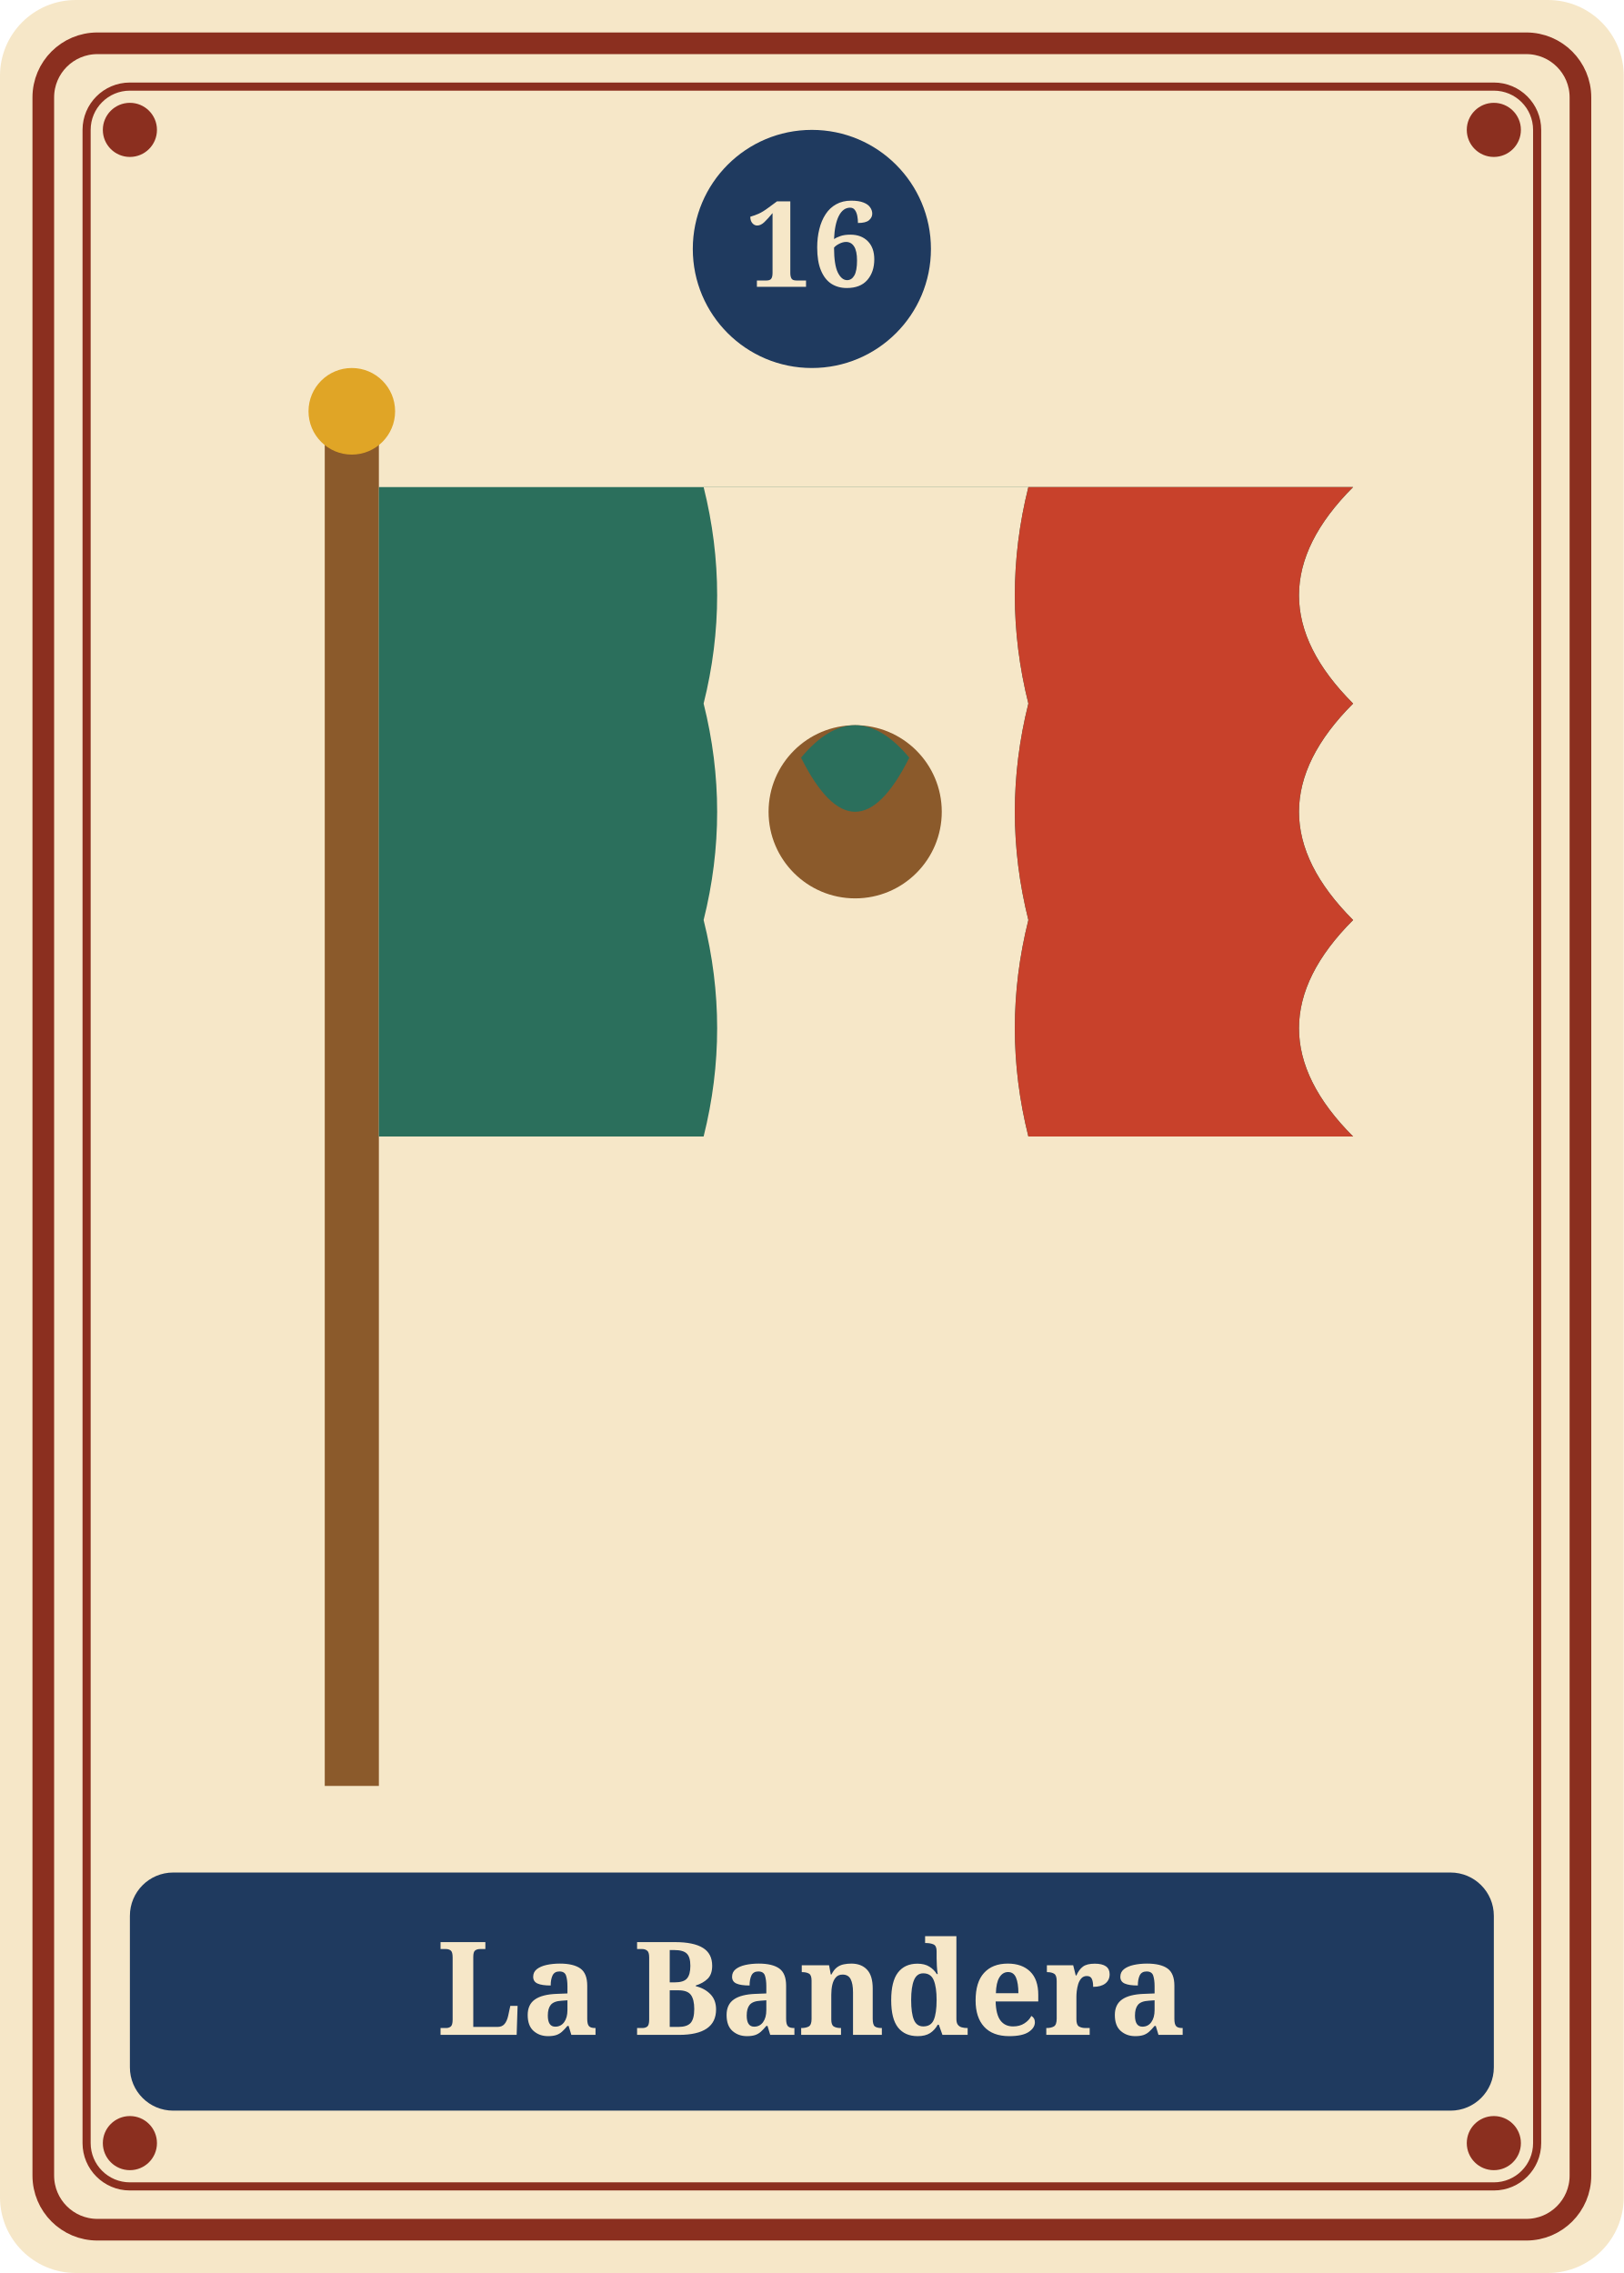
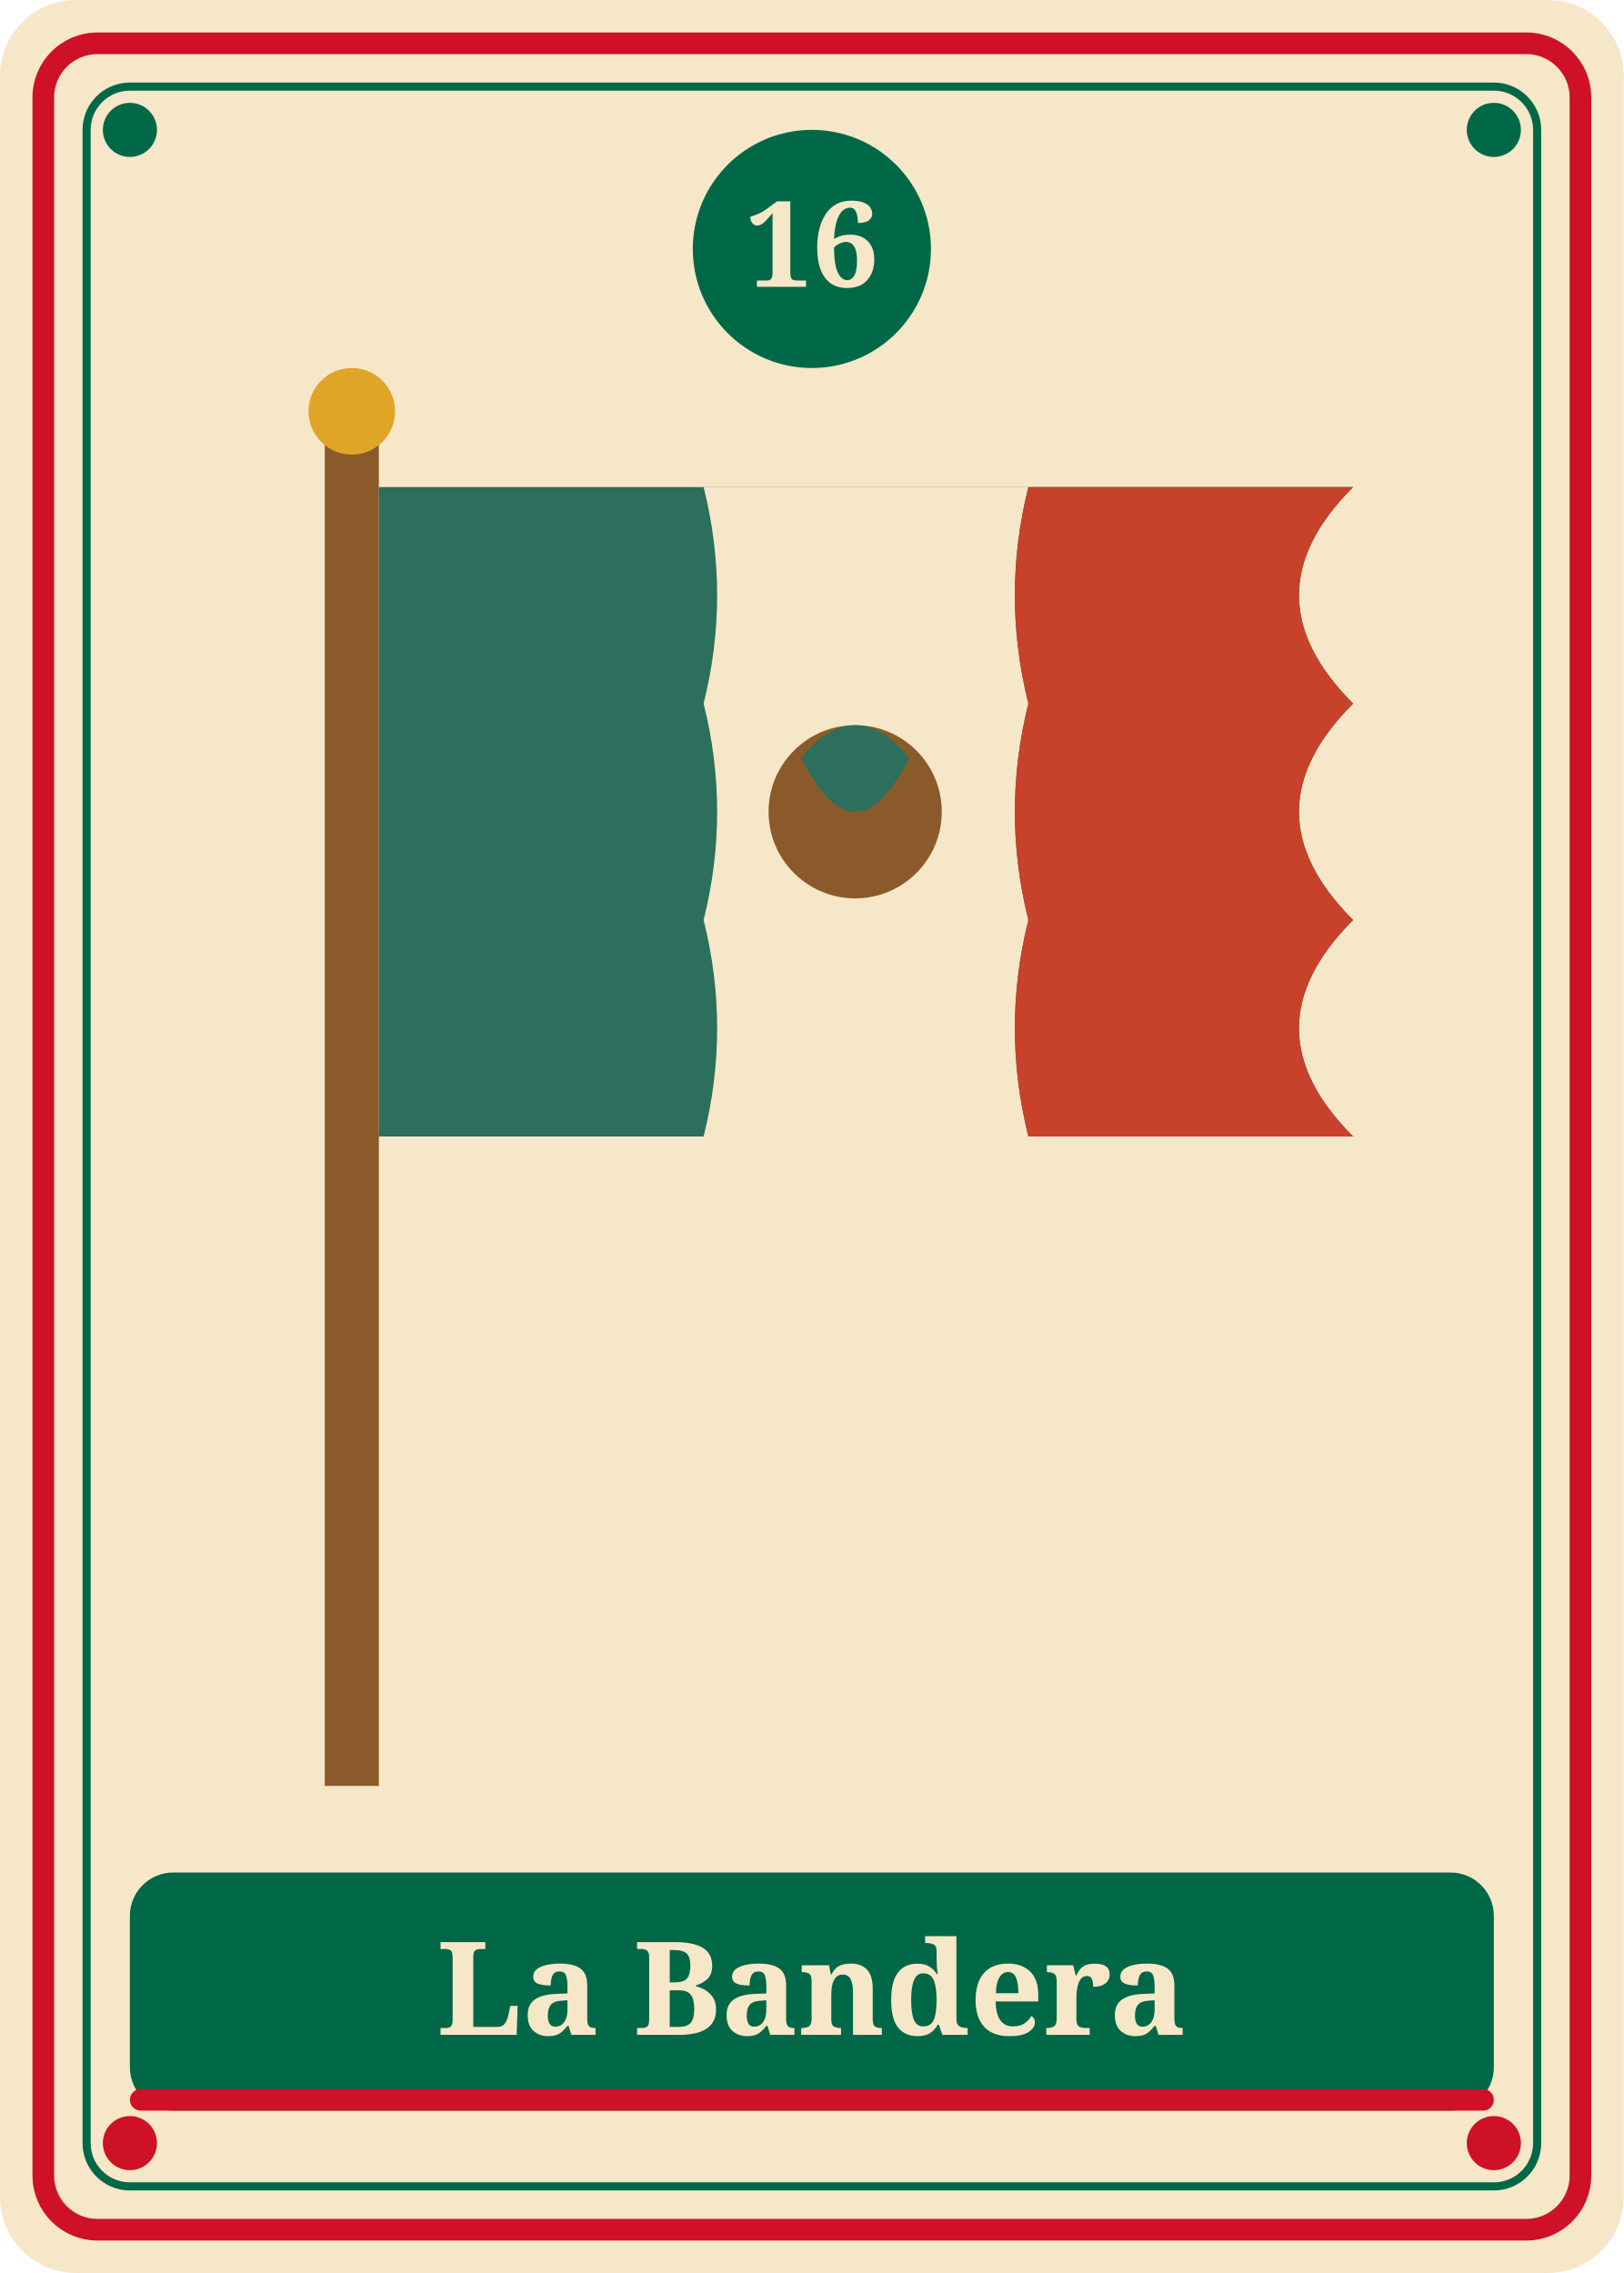
<svg xmlns="http://www.w3.org/2000/svg" viewBox="0 0 300 420" width="300" height="420">
  <rect width="300" height="420" rx="14" fill="#f6e7c8" />
-   <rect x="8" y="8" width="284" height="404" rx="10" fill="none" stroke="#8b2f1f" stroke-width="4" />
-   <rect x="16" y="16" width="268" height="388" rx="8" fill="none" stroke="#8b2f1f" stroke-width="1.5" />
-   <g fill="#8b2f1f">
+   <rect x="8" y="8" width="284" height="404" rx="10" fill="none" stroke="#ce1126" stroke-width="4" />
+   <rect x="16" y="16" width="268" height="388" rx="8" fill="none" stroke="#006847" stroke-width="1.5" />
+   <g fill="#006847">
    <circle cx="24" cy="24" r="5" />
    <circle cx="276" cy="24" r="5" />
+   </g>
+   <g fill="#ce1126">
    <circle cx="24" cy="396" r="5" />
    <circle cx="276" cy="396" r="5" />
  </g>
-   <circle cx="150" cy="46" r="22" fill="#1f3a5f" />
+   <circle cx="150" cy="46" r="22" fill="#006847" />
  <text x="150" y="53" text-anchor="middle" font-family="Georgia, serif" font-size="22" font-weight="bold" fill="#f6e7c8">16</text>
  <g>
    <rect x="60" y="80" width="10" height="250" fill="#8b5a2b" />
    <circle cx="65" cy="76" r="8" fill="#e0a526" />
    <path d="M70 90 h180 q-20 20 0 40 q-20 20 0 40 q-20 20 0 40 h-180 z" fill="#2b6f5c" />
    <path d="M130 90 h60 q-5 20 0 40 q-5 20 0 40 q-5 20 0 40 h-60 q5 -20 0 -40 q5 -20 0 -40 q5 -20 0 -40 z" fill="#f6e7c8" />
    <path d="M190 90 h60 q-20 20 0 40 q-20 20 0 40 q-20 20 0 40 h-60 q-5 -20 0 -40 q-5 -20 0 -40 q-5 -20 0 -40 z" fill="#c8412b" />
    <circle cx="158" cy="150" r="16" fill="#8b5a2b" />
    <path d="M148 140 q10 -12 20 0 q-10 20 -20 0 z" fill="#2b6f5c" />
  </g>
-   <rect x="24" y="346" width="252" height="44" rx="8" fill="#1f3a5f" />
+   <rect x="24" y="346" width="252" height="44" rx="8" fill="#006847" />
+   <rect x="24" y="386" width="252" height="4" rx="2" fill="#ce1126" />
  <text x="150" y="376" text-anchor="middle" font-family="Georgia, serif" font-size="24" font-weight="bold" fill="#f6e7c8">La Bandera</text>
</svg>
